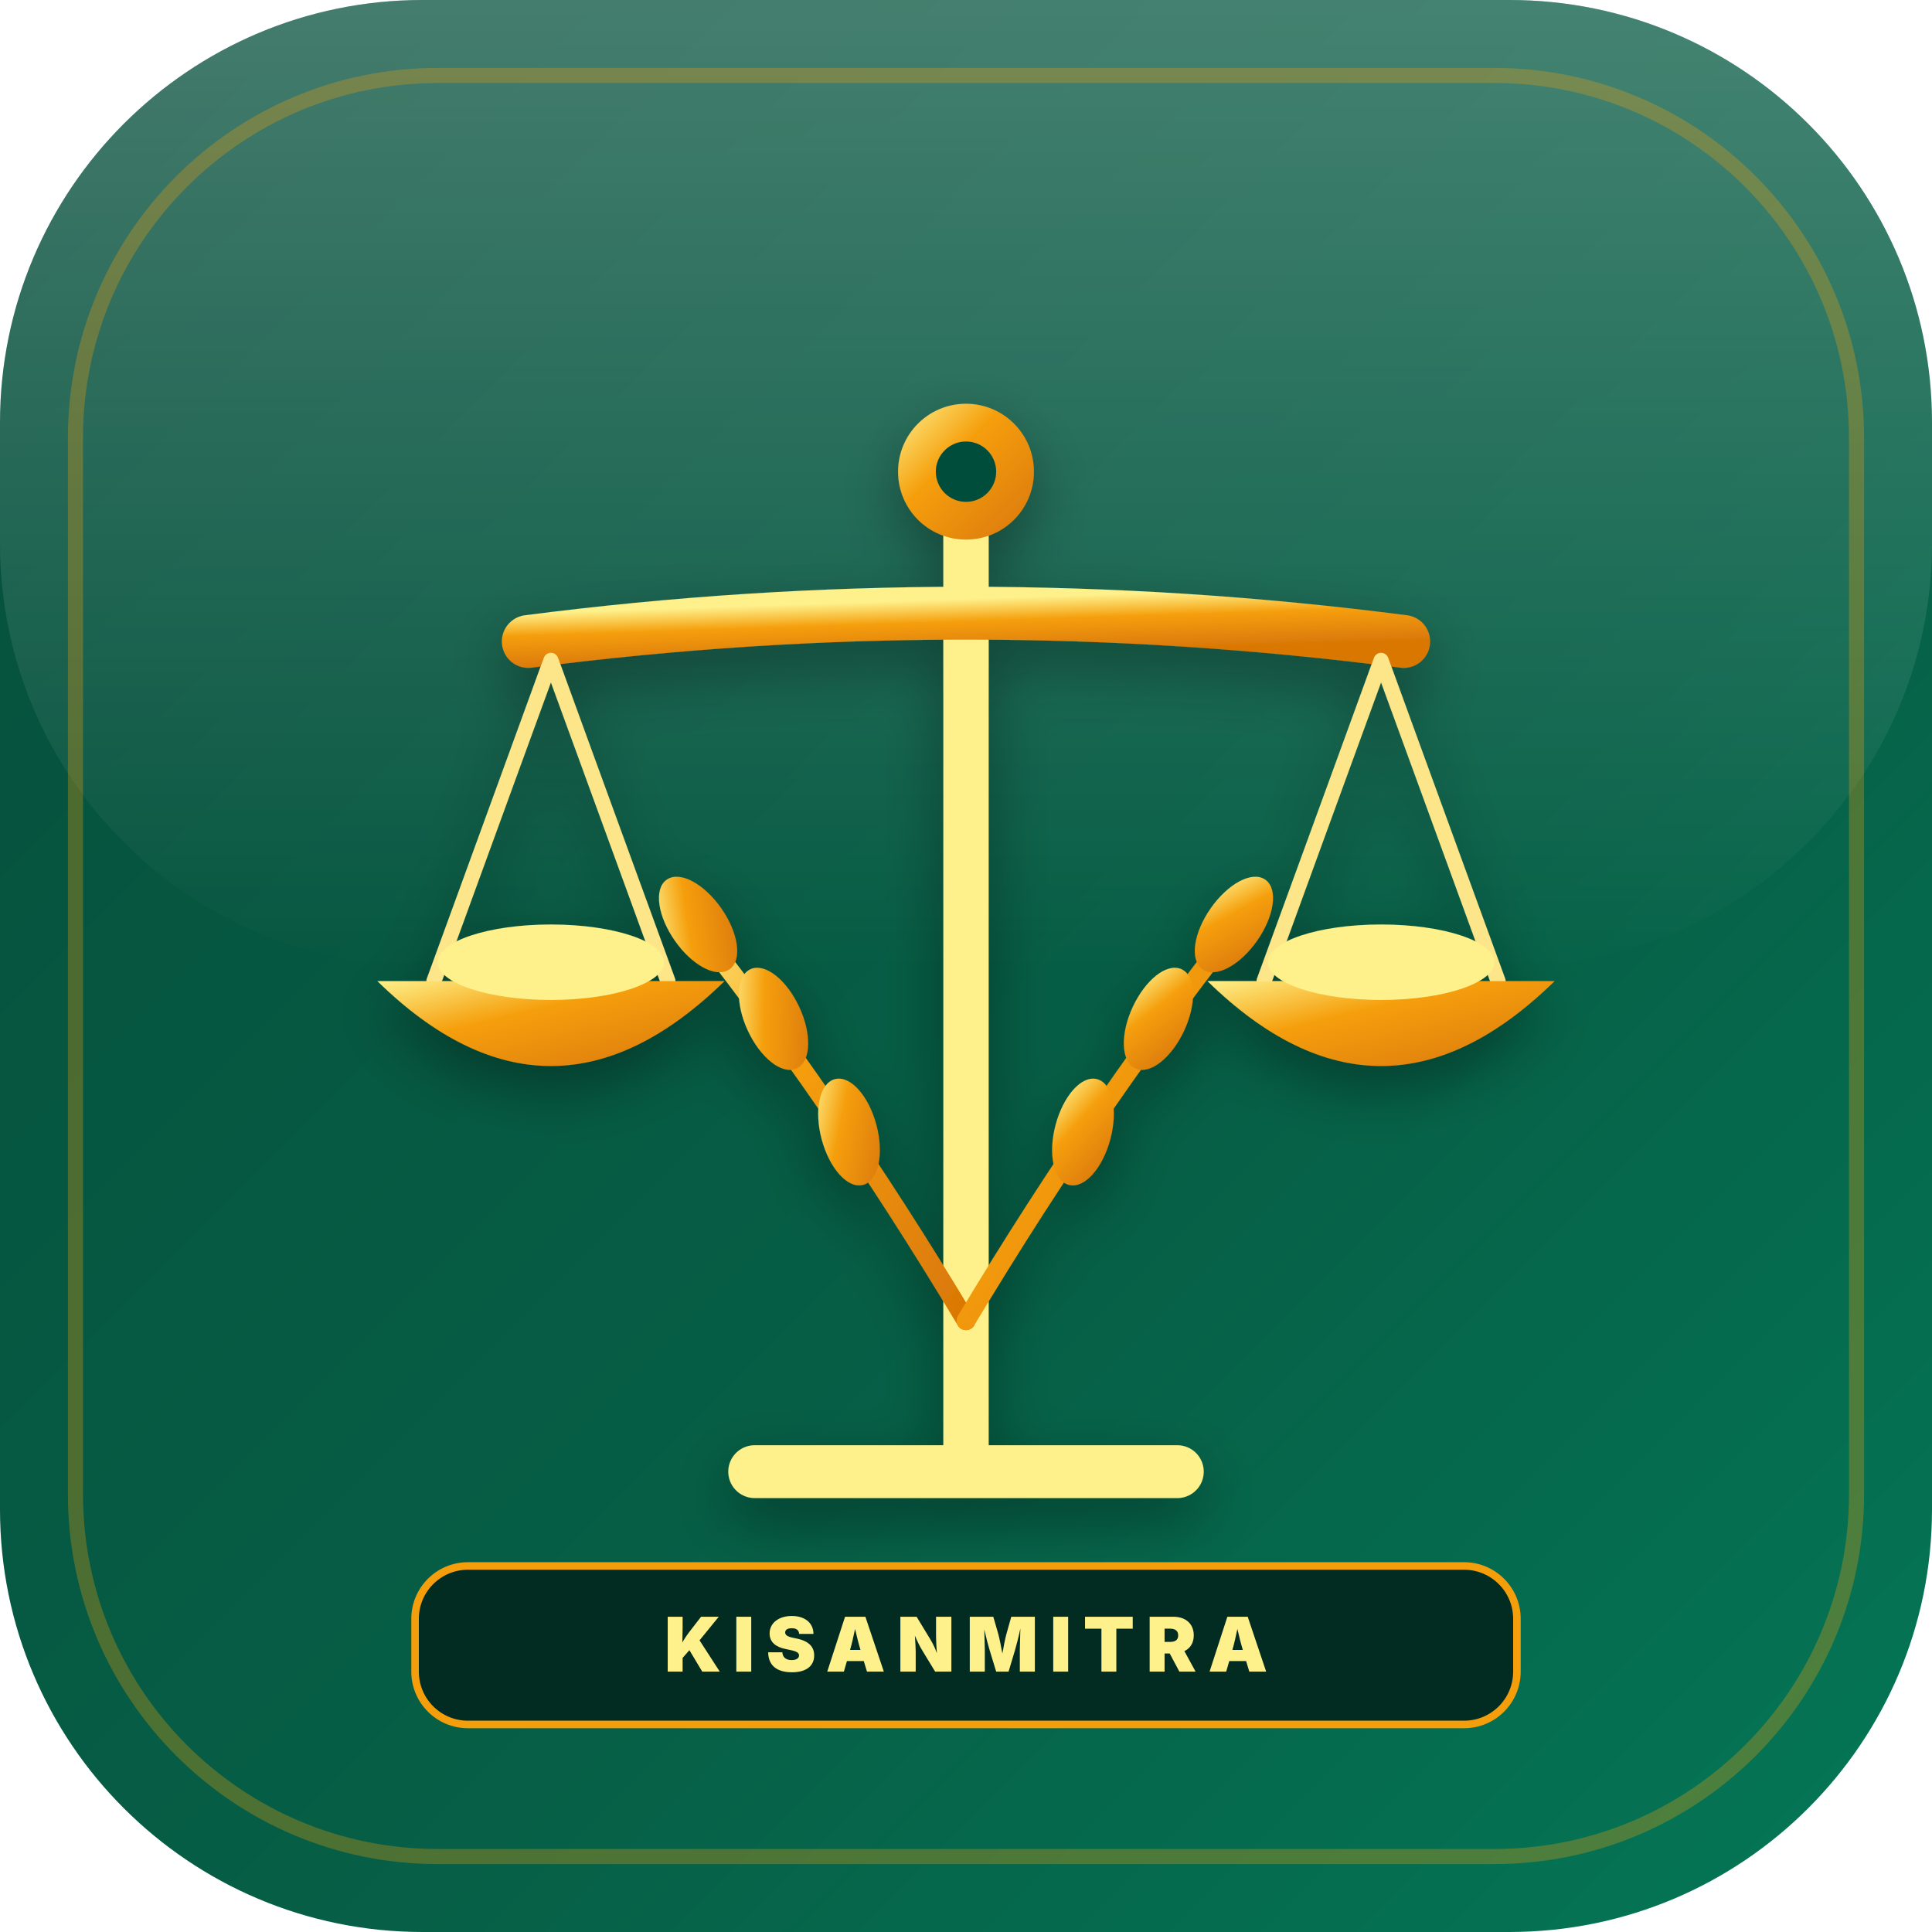
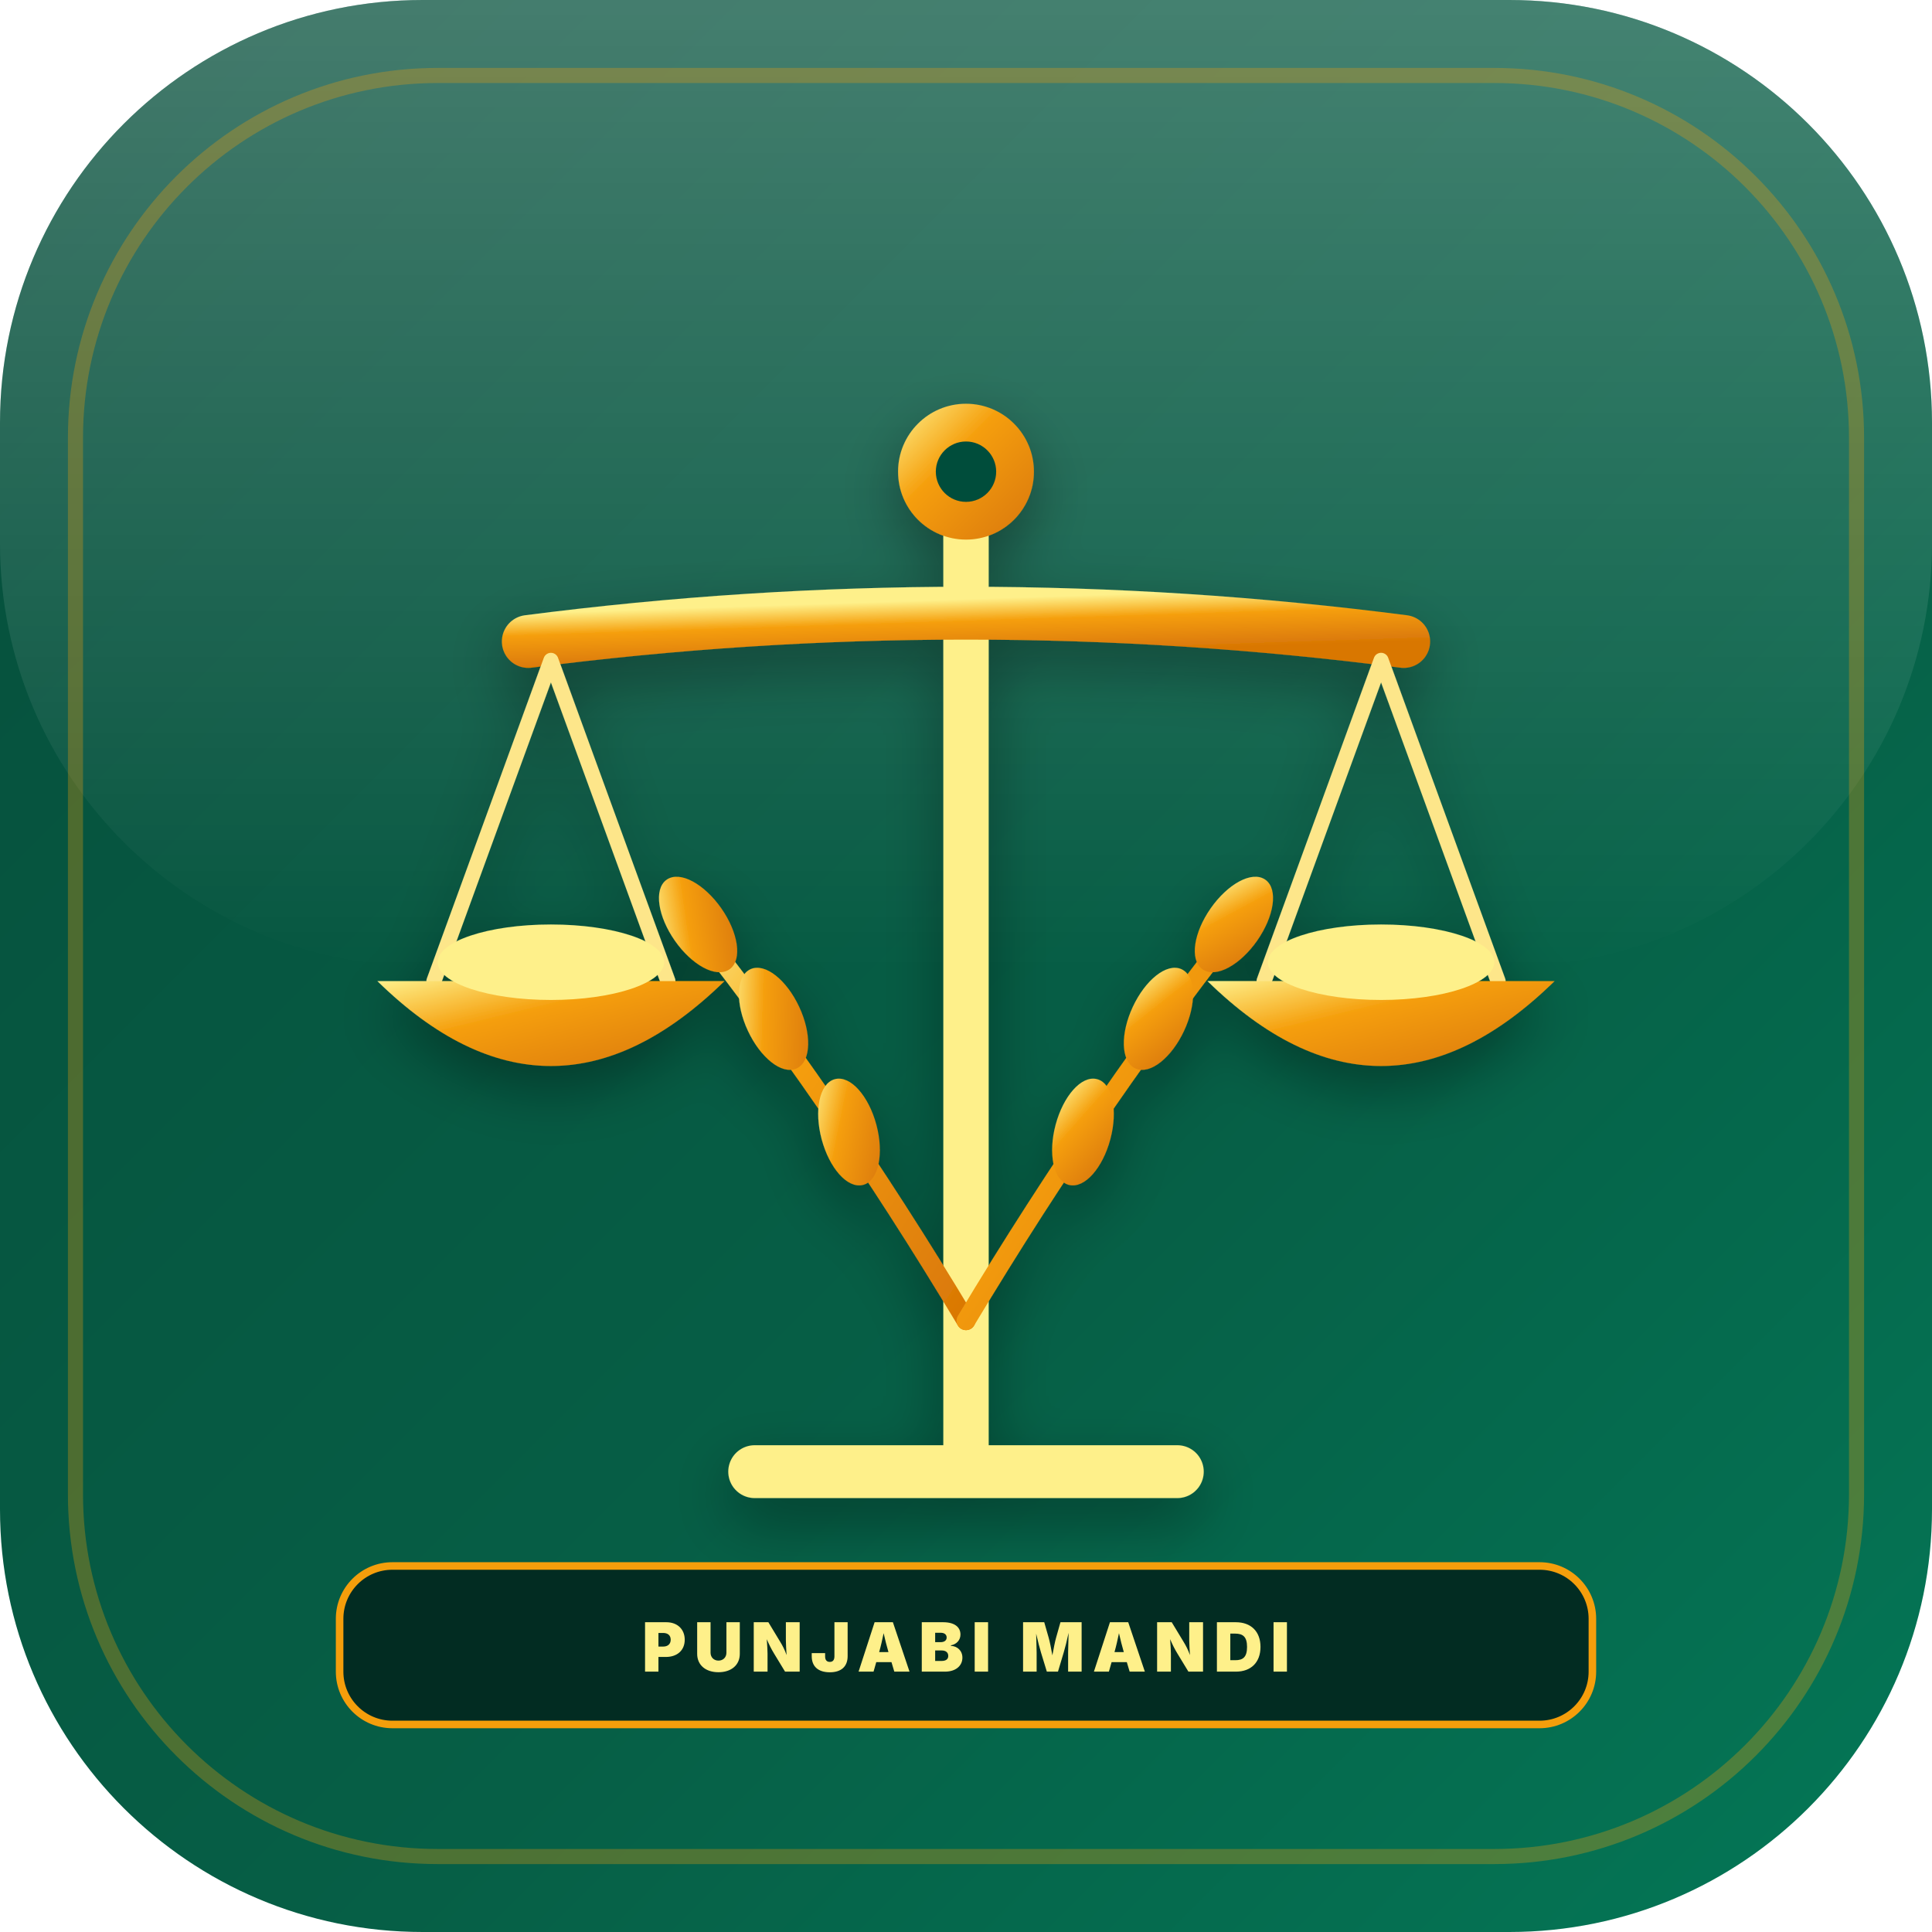
<svg xmlns="http://www.w3.org/2000/svg" viewBox="0 0 512 512" width="512" height="512">
  <defs>
    <linearGradient id="bgGrad" x1="0%" y1="0%" x2="100%" y2="100%">
      <stop offset="0%" stop-color="#064e3b" />
      <stop offset="60%" stop-color="#065f46" />
      <stop offset="100%" stop-color="#047857" />
    </linearGradient>
    <linearGradient id="goldGrad" x1="0%" y1="0%" x2="100%" y2="100%">
      <stop offset="0%" stop-color="#fef08a" />
      <stop offset="40%" stop-color="#f59e0b" />
      <stop offset="100%" stop-color="#d97706" />
    </linearGradient>
    <linearGradient id="shineGrad" x1="0%" y1="0%" x2="0%" y2="100%">
      <stop offset="0%" stop-color="#ffffff" stop-opacity="0.25" />
      <stop offset="100%" stop-color="#ffffff" stop-opacity="0" />
    </linearGradient>
    <filter id="dropShadow" x="-10%" y="-10%" width="120%" height="120%">
      <feDropShadow dx="0" dy="6" stdDeviation="8" flood-color="#000000" flood-opacity="0.35" />
    </filter>
  </defs>
  <rect width="512" height="512" rx="112" fill="url(#bgGrad)" />
  <rect width="512" height="256" rx="112" fill="url(#shineGrad)" />
  <rect x="20" y="20" width="472" height="472" rx="96" fill="none" stroke="#f59e0b" stroke-opacity="0.3" stroke-width="4" />
  <g filter="url(#dropShadow)" transform="translate(0, 10)">
    <path d="M256 120 L256 380" stroke="#fef08a" stroke-width="12" stroke-linecap="round" />
    <path d="M200 380 L312 380" stroke="#fef08a" stroke-width="14" stroke-linecap="round" />
    <circle cx="256" cy="115" r="18" fill="url(#goldGrad)" />
    <circle cx="256" cy="115" r="8" fill="#064e3b" />
    <path d="M140 160 Q256 145 372 160" fill="none" stroke="url(#goldGrad)" stroke-width="14" stroke-linecap="round" />
    <path d="M146 165 L115 250 M146 165 L177 250" stroke="#fde68a" stroke-width="4" stroke-linecap="round" />
    <path d="M100 250 Q146 295 192 250 Z" fill="url(#goldGrad)" />
    <ellipse cx="146" cy="245" rx="30" ry="10" fill="#fef08a" />
    <path d="M366 165 L335 250 M366 165 L397 250" stroke="#fde68a" stroke-width="4" stroke-linecap="round" />
    <path d="M320 250 Q366 295 412 250 Z" fill="url(#goldGrad)" />
    <ellipse cx="366" cy="245" rx="30" ry="10" fill="#fef08a" />
    <g stroke="url(#goldGrad)" fill="url(#goldGrad)">
      <path d="M256 340 Q220 280 180 230" fill="none" stroke-width="5" stroke-linecap="round" />
      <ellipse cx="185" cy="235" rx="7" ry="14" transform="rotate(-35 185 235)" />
      <ellipse cx="205" cy="260" rx="7" ry="14" transform="rotate(-25 205 260)" />
      <ellipse cx="225" cy="290" rx="7" ry="14" transform="rotate(-15 225 290)" />
      <path d="M256 340 Q292 280 332 230" fill="none" stroke-width="5" stroke-linecap="round" />
      <ellipse cx="327" cy="235" rx="7" ry="14" transform="rotate(35 327 235)" />
      <ellipse cx="307" cy="260" rx="7" ry="14" transform="rotate(25 307 260)" />
      <ellipse cx="287" cy="290" rx="7" ry="14" transform="rotate(15 287 290)" />
    </g>
  </g>
  <g text-anchor="middle">
-     <rect x="110" y="415" width="292" height="42" rx="14" fill="#022c22" stroke="#f59e0b" stroke-width="2" />
-     <text x="256" y="443" font-family="system-ui, -apple-system, sans-serif" font-weight="900" font-size="20" fill="#fef08a" letter-spacing="3">KISANMITRA</text>
+     <rect x="90" y="415" width="332" height="42" rx="14" fill="#022c22" stroke="#f59e0b" stroke-width="2" />
+     <text x="256" y="443" font-family="system-ui, -apple-system, sans-serif" font-weight="900" font-size="18" fill="#fef08a" letter-spacing="2">PUNJABI MANDI</text>
  </g>
</svg>
